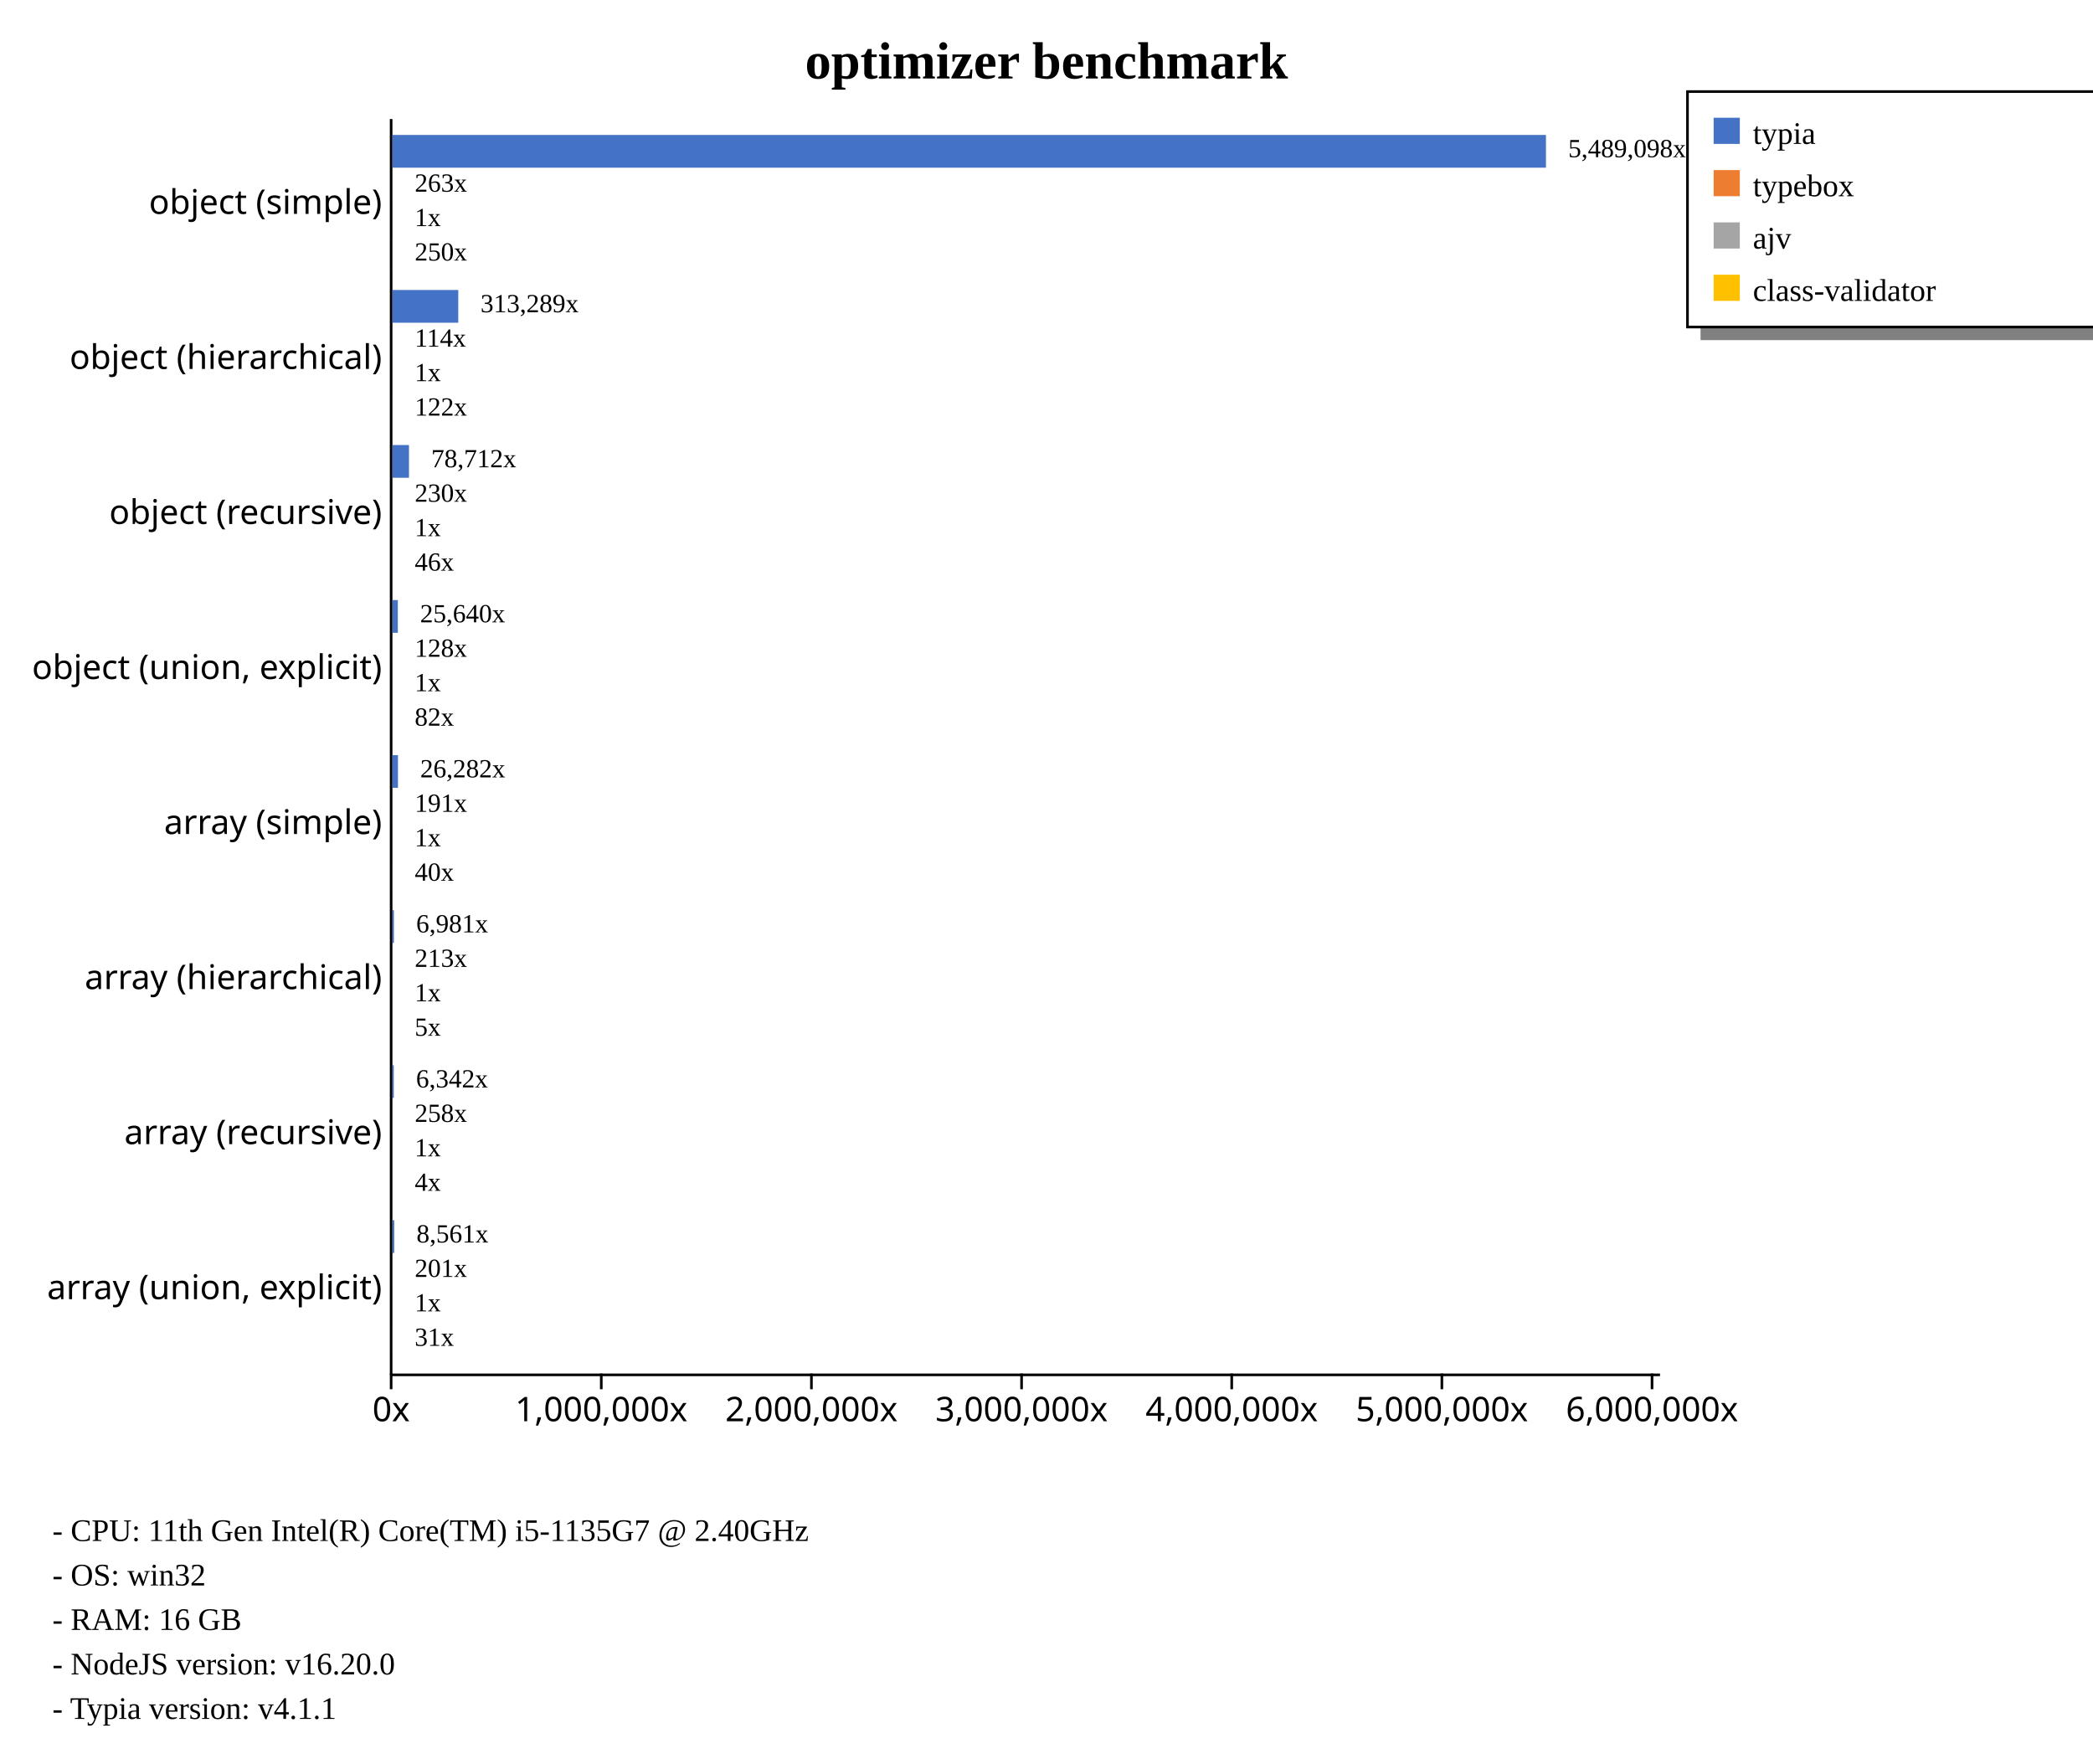
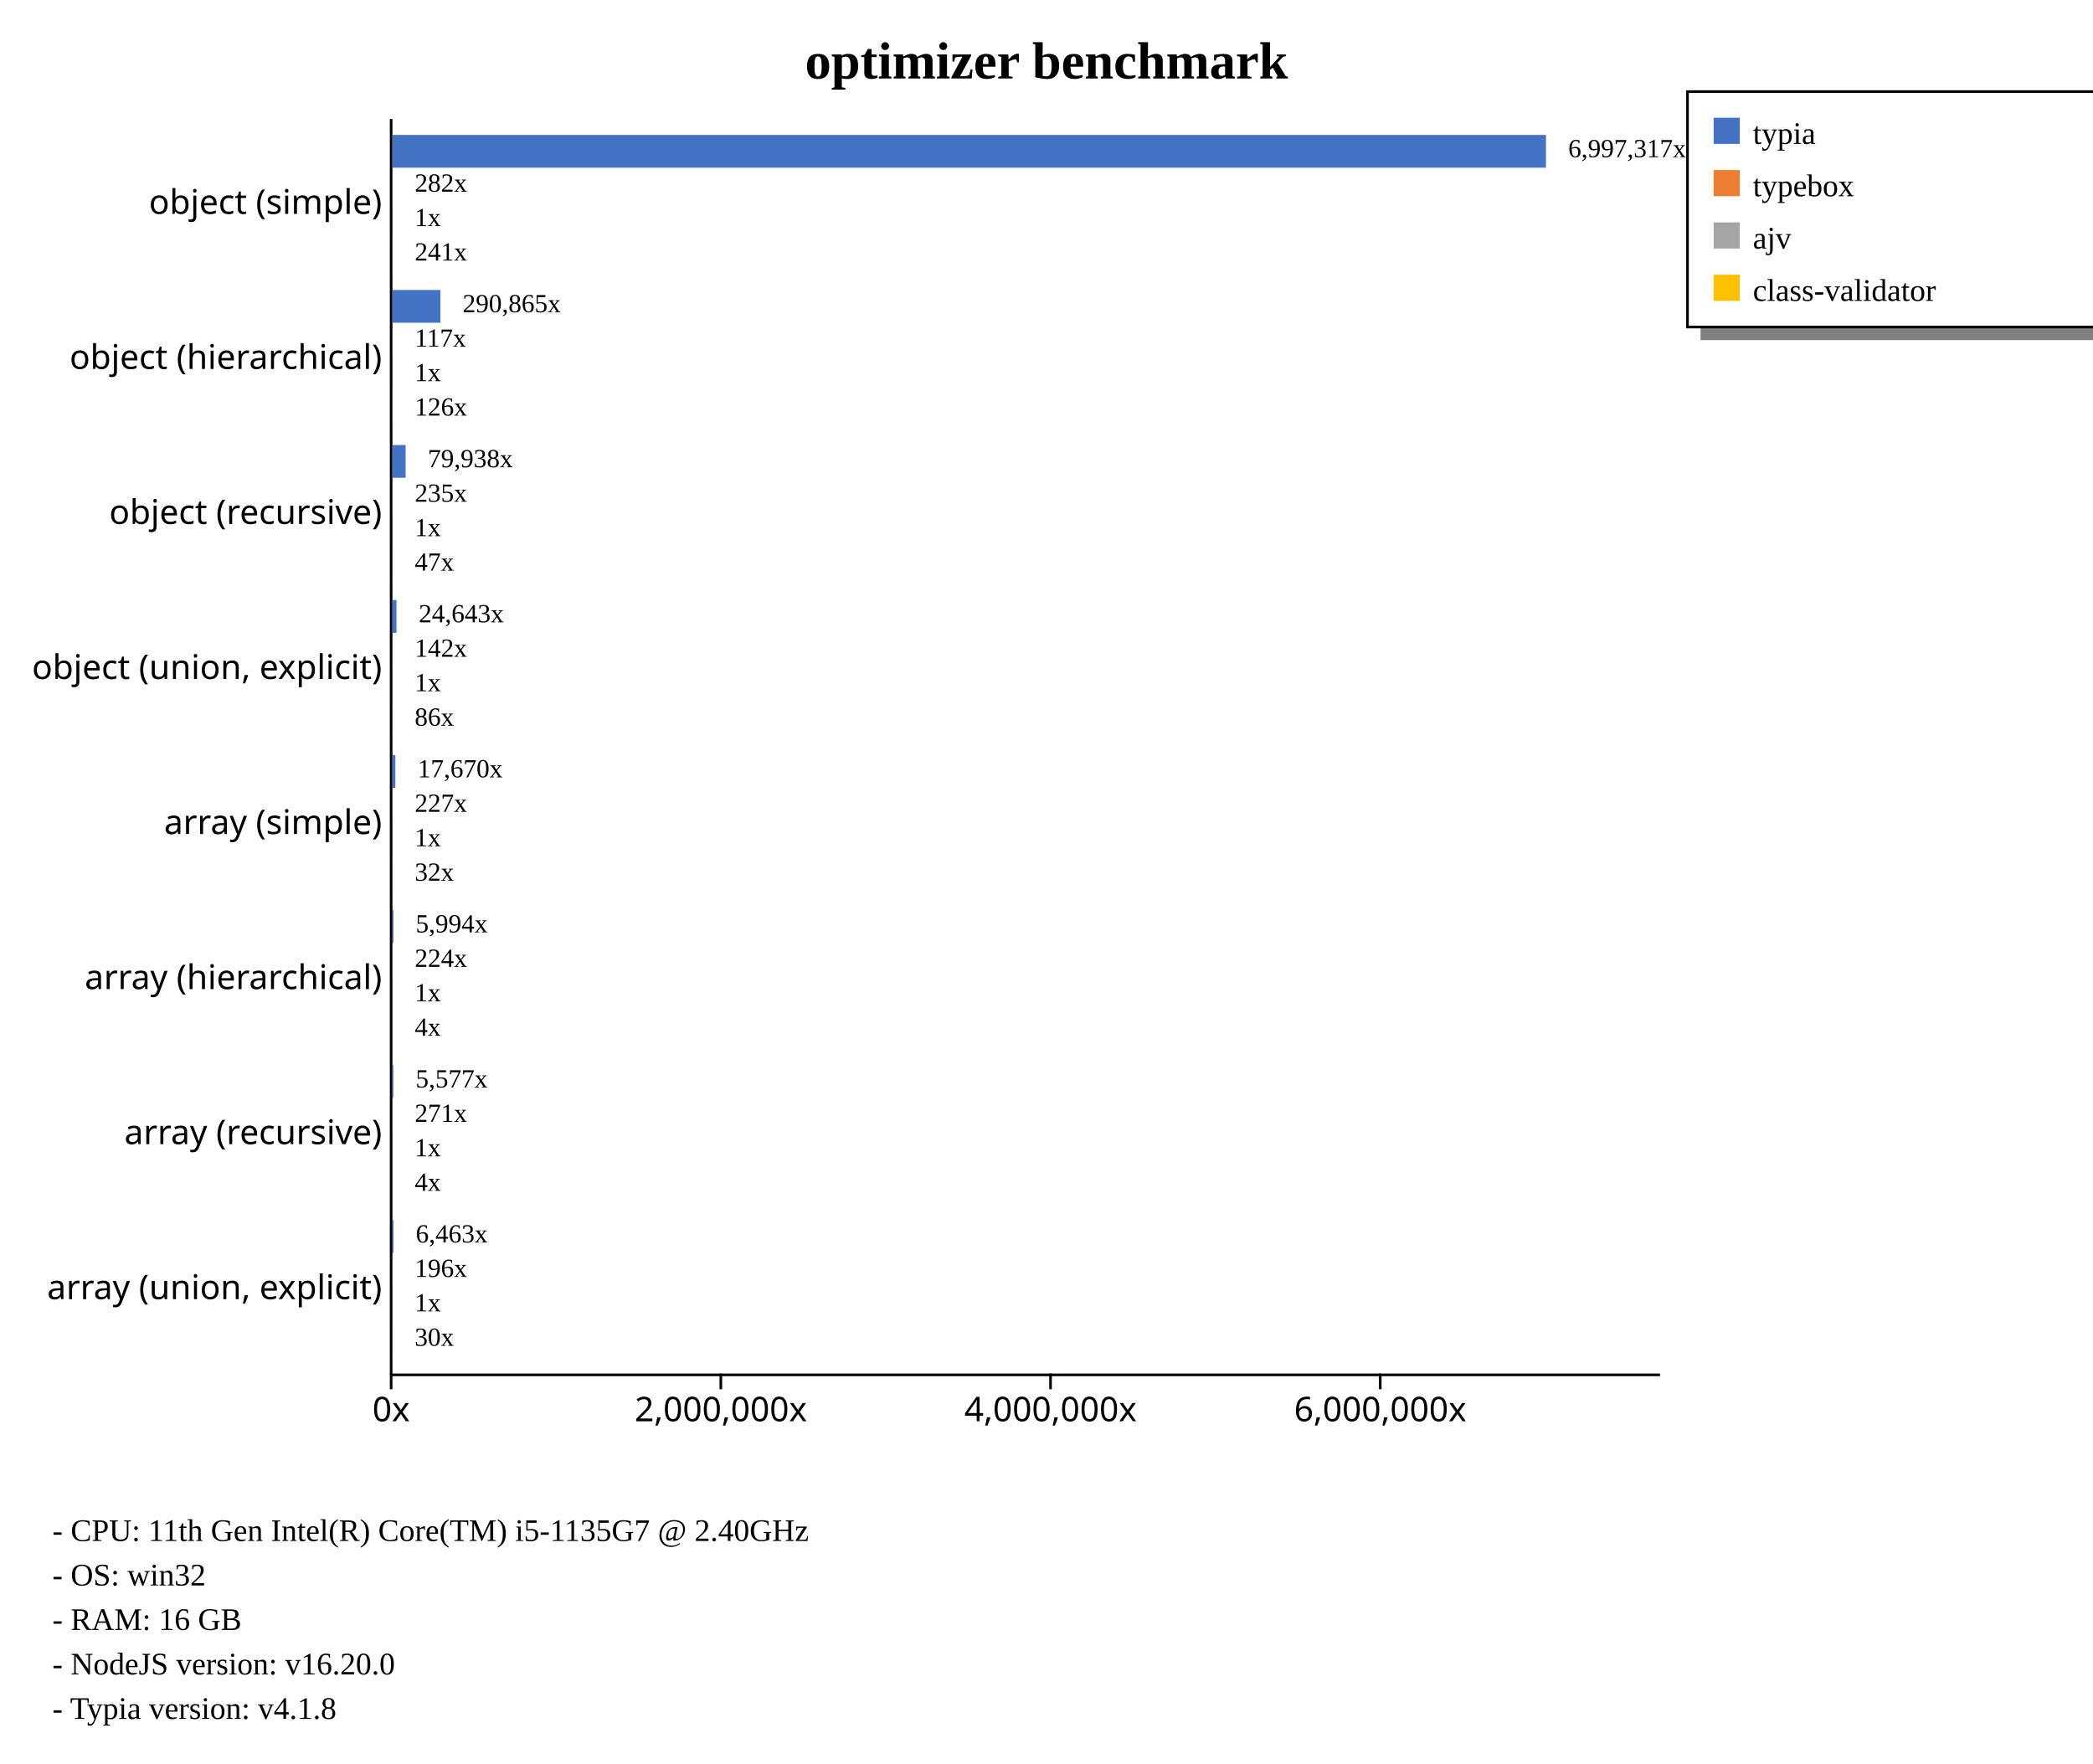
<svg xmlns="http://www.w3.org/2000/svg" width="800" height="674" style="background-color: white;">
  <g class="y axis" transform="translate(149,45)" fill="none" font-size="10" font-family="sans-serif" text-anchor="end" style="font-size: 13px;">
    <path class="domain" stroke="currentColor" d="M0.5,0.5V480.5" />
    <g class="tick" opacity="1" transform="translate(0,32.59259)" style="font-size: 13px;">
      <line stroke="currentColor" x2="0" />
      <text fill="currentColor" x="-3" dy="0.32em">object (simple)    </text>
    </g>
    <g class="tick" opacity="1" transform="translate(0,91.85185)" style="font-size: 13px;">
      <line stroke="currentColor" x2="0" />
      <text fill="currentColor" x="-3" dy="0.32em">object (hierarchical)    </text>
    </g>
    <g class="tick" opacity="1" transform="translate(0,151.1111)" style="font-size: 13px;">
      <line stroke="currentColor" x2="0" />
      <text fill="currentColor" x="-3" dy="0.32em">object (recursive)    </text>
    </g>
    <g class="tick" opacity="1" transform="translate(0,210.3704)" style="font-size: 13px;">
      <line stroke="currentColor" x2="0" />
      <text fill="currentColor" x="-3" dy="0.32em">object (union, explicit)    </text>
    </g>
    <g class="tick" opacity="1" transform="translate(0,269.6296)" style="font-size: 13px;">
      <line stroke="currentColor" x2="0" />
      <text fill="currentColor" x="-3" dy="0.32em">array (simple)    </text>
    </g>
    <g class="tick" opacity="1" transform="translate(0,328.8889)" style="font-size: 13px;">
      <line stroke="currentColor" x2="0" />
      <text fill="currentColor" x="-3" dy="0.32em">array (hierarchical)    </text>
    </g>
    <g class="tick" opacity="1" transform="translate(0,388.1481)" style="font-size: 13px;">
      <line stroke="currentColor" x2="0" />
      <text fill="currentColor" x="-3" dy="0.32em">array (recursive)    </text>
    </g>
    <g class="tick" opacity="1" transform="translate(0,447.4074)" style="font-size: 13px;">
      <line stroke="currentColor" x2="0" />
      <text fill="currentColor" x="-3" dy="0.32em">array (union, explicit)    </text>
    </g>
  </g>
  <g class="x axis" transform="translate(149,525)" fill="none" font-size="10" font-family="sans-serif" text-anchor="middle" style="font-size: 13px;">
    <path class="domain" stroke="currentColor" d="M0.5,0.5H485.5" />
    <g class="tick" opacity="1" transform="translate(0.5,0)" style="font-size: 13px;">
      <line stroke="currentColor" y2="6" />
      <text fill="currentColor" y="9" dy="0.71em">0x</text>
    </g>
-     <g class="tick" opacity="1" transform="translate(80.82451,0)" style="font-size: 13px;">
-       <line stroke="currentColor" y2="6" />
-       <text fill="currentColor" y="9" dy="0.71em">1,000,000x</text>
-     </g>
-     <g class="tick" opacity="1" transform="translate(161.149,0)" style="font-size: 13px;">
+     <g class="tick" opacity="1" transform="translate(126.5223,0)" style="font-size: 13px;">
      <line stroke="currentColor" y2="6" />
      <text fill="currentColor" y="9" dy="0.71em">2,000,000x</text>
    </g>
-     <g class="tick" opacity="1" transform="translate(241.4735,0)" style="font-size: 13px;">
-       <line stroke="currentColor" y2="6" />
-       <text fill="currentColor" y="9" dy="0.71em">3,000,000x</text>
-     </g>
-     <g class="tick" opacity="1" transform="translate(321.798,0)" style="font-size: 13px;">
+     <g class="tick" opacity="1" transform="translate(252.5447,0)" style="font-size: 13px;">
      <line stroke="currentColor" y2="6" />
      <text fill="currentColor" y="9" dy="0.71em">4,000,000x</text>
    </g>
-     <g class="tick" opacity="1" transform="translate(402.1225,0)" style="font-size: 13px;">
-       <line stroke="currentColor" y2="6" />
-       <text fill="currentColor" y="9" dy="0.71em">5,000,000x</text>
-     </g>
-     <g class="tick" opacity="1" transform="translate(482.447,0)" style="font-size: 13px;">
+     <g class="tick" opacity="1" transform="translate(378.567,0)" style="font-size: 13px;">
      <line stroke="currentColor" y2="6" />
      <text fill="currentColor" y="9" dy="0.71em">6,000,000x</text>
    </g>
  </g>
  <text transform="translate(400, 30)" style="text-anchor: middle; font-size: 20px; font-weight: bold;">optimizer benchmark</text>
  <rect x="650" y="125" width="230" height="5" fill="gray" />
  <rect x="645" y="35" width="230" height="90" fill="none" stroke="black" />
  <rect x="655" y="45" width="10" height="10" style="fill: #4472c4;" />
  <text x="670" y="55" style="font-size: 12px;">typia</text>
  <rect x="655" y="65" width="10" height="10" style="fill: #ed7d31;" />
  <text x="670" y="75" style="font-size: 12px;">typebox</text>
  <rect x="655" y="85" width="10" height="10" style="fill: #a5a5a5;" />
  <text x="670" y="95" style="font-size: 12px;">ajv</text>
  <rect x="655" y="105" width="10" height="10" style="fill: #ffc000;" />
  <text x="670" y="115" style="font-size: 12px;">class-validator</text>
  <text x="20" y="589" style="font-size: 12px;">  - CPU: 11th Gen Intel(R) Core(TM) i5-1135G7 @ 2.40GHz</text>
  <text x="20" y="606" style="font-size: 12px;">  - OS: win32</text>
  <text x="20" y="623" style="font-size: 12px;">  - RAM: 16 GB</text>
  <text x="20" y="640" style="font-size: 12px;">  - NodeJS version: v16.20.0</text>
-   <text x="20" y="657" style="font-size: 12px;">  - Typia version: v4.1.1</text>
+   <text x="20" y="657" style="font-size: 12px;">  - Typia version: v4.1.8</text>
  <g style="font-size: 13px;">
    <g style="font-size: 13px;">
      <rect x="150" y="51.584" width="440.909" height="12.51" fill="#4472c4" />
-       <rect x="150" y="64.753" width="0.021" height="12.51" fill="#ed7d31" />
+       <rect x="150" y="64.753" width="0.018" height="12.51" fill="#ed7d31" />
      <rect x="150" y="77.922" width="0" height="12.51" fill="#a5a5a5" />
-       <rect x="150" y="91.091" width="0.02" height="12.51" fill="#ffc000" />
-       <text class="label" x="599.409" y="60.084" font-size="10px">5,489,098x</text>
-       <text class="label" x="158.521" y="73.253" font-size="10px">263x</text>
+       <rect x="150" y="91.091" width="0.015" height="12.51" fill="#ffc000" />
+       <text class="label" x="599.409" y="60.084" font-size="10px">6,997,317x</text>
+       <text class="label" x="158.518" y="73.253" font-size="10px">282x</text>
      <text class="label" x="158.5" y="86.422" font-size="10px">1x</text>
-       <text class="label" x="158.52" y="99.591" font-size="10px">250x</text>
+       <text class="label" x="158.515" y="99.591" font-size="10px">241x</text>
      <text class="label" x="595.909" y="61.584" font-size="8px" />
-       <text class="label" x="155.021" y="74.753" font-size="8px" />
+       <text class="label" x="155.018" y="74.753" font-size="8px" />
      <text class="label" x="155" y="87.922" font-size="8px" />
-       <text class="label" x="155.02" y="101.091" font-size="8px" />
+       <text class="label" x="155.015" y="101.091" font-size="8px" />
    </g>
    <g style="font-size: 13px;">
-       <rect x="150" y="110.844" width="25.165" height="12.51" fill="#4472c4" />
-       <rect x="150" y="124.012" width="0.009" height="12.51" fill="#ed7d31" />
+       <rect x="150" y="110.844" width="18.328" height="12.51" fill="#4472c4" />
+       <rect x="150" y="124.012" width="0.007" height="12.51" fill="#ed7d31" />
      <rect x="150" y="137.181" width="0" height="12.51" fill="#a5a5a5" />
-       <rect x="150" y="150.35" width="0.01" height="12.51" fill="#ffc000" />
-       <text class="label" x="183.665" y="119.344" font-size="10px">313,289x</text>
-       <text class="label" x="158.509" y="132.512" font-size="10px">114x</text>
+       <rect x="150" y="150.35" width="0.008" height="12.51" fill="#ffc000" />
+       <text class="label" x="176.828" y="119.344" font-size="10px">290,865x</text>
+       <text class="label" x="158.507" y="132.512" font-size="10px">117x</text>
      <text class="label" x="158.5" y="145.681" font-size="10px">1x</text>
-       <text class="label" x="158.51" y="158.85" font-size="10px">122x</text>
-       <text class="label" x="180.165" y="120.844" font-size="8px" />
-       <text class="label" x="155.009" y="134.012" font-size="8px" />
+       <text class="label" x="158.508" y="158.85" font-size="10px">126x</text>
+       <text class="label" x="173.328" y="120.844" font-size="8px" />
+       <text class="label" x="155.007" y="134.012" font-size="8px" />
      <text class="label" x="155" y="147.181" font-size="8px" />
-       <text class="label" x="155.01" y="160.35" font-size="8px" />
+       <text class="label" x="155.008" y="160.35" font-size="8px" />
    </g>
    <g style="font-size: 13px;">
-       <rect x="150" y="170.103" width="6.322" height="12.51" fill="#4472c4" />
-       <rect x="150" y="183.272" width="0.018" height="12.51" fill="#ed7d31" />
+       <rect x="150" y="170.103" width="5.037" height="12.51" fill="#4472c4" />
+       <rect x="150" y="183.272" width="0.015" height="12.51" fill="#ed7d31" />
      <rect x="150" y="196.44" width="0" height="12.51" fill="#a5a5a5" />
-       <rect x="150" y="209.609" width="0.004" height="12.51" fill="#ffc000" />
-       <text class="label" x="164.822" y="178.603" font-size="10px">78,712x</text>
-       <text class="label" x="158.518" y="191.772" font-size="10px">230x</text>
+       <rect x="150" y="209.609" width="0.003" height="12.51" fill="#ffc000" />
+       <text class="label" x="163.537" y="178.603" font-size="10px">79,938x</text>
+       <text class="label" x="158.515" y="191.772" font-size="10px">235x</text>
      <text class="label" x="158.5" y="204.94" font-size="10px">1x</text>
-       <text class="label" x="158.504" y="218.109" font-size="10px">46x</text>
-       <text class="label" x="161.322" y="180.103" font-size="8px" />
-       <text class="label" x="155.018" y="193.272" font-size="8px" />
+       <text class="label" x="158.503" y="218.109" font-size="10px">47x</text>
+       <text class="label" x="160.037" y="180.103" font-size="8px" />
+       <text class="label" x="155.015" y="193.272" font-size="8px" />
      <text class="label" x="155" y="206.44" font-size="8px" />
-       <text class="label" x="155.004" y="219.609" font-size="8px" />
+       <text class="label" x="155.003" y="219.609" font-size="8px" />
    </g>
    <g style="font-size: 13px;">
-       <rect x="150" y="229.362" width="2.06" height="12.51" fill="#4472c4" />
-       <rect x="150" y="242.531" width="0.01" height="12.51" fill="#ed7d31" />
+       <rect x="150" y="229.362" width="1.553" height="12.51" fill="#4472c4" />
+       <rect x="150" y="242.531" width="0.009" height="12.51" fill="#ed7d31" />
      <rect x="150" y="255.7" width="0" height="12.51" fill="#a5a5a5" />
-       <rect x="150" y="268.868" width="0.007" height="12.51" fill="#ffc000" />
-       <text class="label" x="160.56" y="237.862" font-size="10px">25,640x</text>
-       <text class="label" x="158.51" y="251.031" font-size="10px">128x</text>
+       <rect x="150" y="268.868" width="0.005" height="12.51" fill="#ffc000" />
+       <text class="label" x="160.053" y="237.862" font-size="10px">24,643x</text>
+       <text class="label" x="158.509" y="251.031" font-size="10px">142x</text>
      <text class="label" x="158.5" y="264.2" font-size="10px">1x</text>
-       <text class="label" x="158.507" y="277.368" font-size="10px">82x</text>
-       <text class="label" x="157.06" y="239.362" font-size="8px" />
-       <text class="label" x="155.01" y="252.531" font-size="8px" />
+       <text class="label" x="158.505" y="277.368" font-size="10px">86x</text>
+       <text class="label" x="156.553" y="239.362" font-size="8px" />
+       <text class="label" x="155.009" y="252.531" font-size="8px" />
      <text class="label" x="155" y="265.7" font-size="8px" />
-       <text class="label" x="155.007" y="278.868" font-size="8px" />
+       <text class="label" x="155.005" y="278.868" font-size="8px" />
    </g>
    <g style="font-size: 13px;">
-       <rect x="150" y="288.621" width="2.111" height="12.51" fill="#4472c4" />
-       <rect x="150" y="301.79" width="0.015" height="12.51" fill="#ed7d31" />
+       <rect x="150" y="288.621" width="1.113" height="12.51" fill="#4472c4" />
+       <rect x="150" y="301.79" width="0.014" height="12.51" fill="#ed7d31" />
      <rect x="150" y="314.959" width="0" height="12.51" fill="#a5a5a5" />
-       <rect x="150" y="328.128" width="0.003" height="12.51" fill="#ffc000" />
-       <text class="label" x="160.611" y="297.121" font-size="10px">26,282x</text>
-       <text class="label" x="158.515" y="310.29" font-size="10px">191x</text>
+       <rect x="150" y="328.128" width="0.002" height="12.51" fill="#ffc000" />
+       <text class="label" x="159.613" y="297.121" font-size="10px">17,670x</text>
+       <text class="label" x="158.514" y="310.29" font-size="10px">227x</text>
      <text class="label" x="158.5" y="323.459" font-size="10px">1x</text>
-       <text class="label" x="158.503" y="336.628" font-size="10px">40x</text>
-       <text class="label" x="157.111" y="298.621" font-size="8px" />
-       <text class="label" x="155.015" y="311.79" font-size="8px" />
+       <text class="label" x="158.502" y="336.628" font-size="10px">32x</text>
+       <text class="label" x="156.113" y="298.621" font-size="8px" />
+       <text class="label" x="155.014" y="311.79" font-size="8px" />
      <text class="label" x="155" y="324.959" font-size="8px" />
-       <text class="label" x="155.003" y="338.128" font-size="8px" />
+       <text class="label" x="155.002" y="338.128" font-size="8px" />
    </g>
    <g style="font-size: 13px;">
-       <rect x="150" y="347.881" width="0.561" height="12.51" fill="#4472c4" />
-       <rect x="150" y="361.049" width="0.017" height="12.51" fill="#ed7d31" />
+       <rect x="150" y="347.881" width="0.378" height="12.51" fill="#4472c4" />
+       <rect x="150" y="361.049" width="0.014" height="12.51" fill="#ed7d31" />
      <rect x="150" y="374.218" width="0" height="12.51" fill="#a5a5a5" />
      <rect x="150" y="387.387" width="0" height="12.51" fill="#ffc000" />
-       <text class="label" x="159.061" y="356.381" font-size="10px">6,981x</text>
-       <text class="label" x="158.517" y="369.549" font-size="10px">213x</text>
+       <text class="label" x="158.878" y="356.381" font-size="10px">5,994x</text>
+       <text class="label" x="158.514" y="369.549" font-size="10px">224x</text>
      <text class="label" x="158.5" y="382.718" font-size="10px">1x</text>
-       <text class="label" x="158.5" y="395.887" font-size="10px">5x</text>
-       <text class="label" x="155.561" y="357.881" font-size="8px" />
-       <text class="label" x="155.017" y="371.049" font-size="8px" />
+       <text class="label" x="158.5" y="395.887" font-size="10px">4x</text>
+       <text class="label" x="155.378" y="357.881" font-size="8px" />
+       <text class="label" x="155.014" y="371.049" font-size="8px" />
      <text class="label" x="155" y="384.218" font-size="8px" />
      <text class="label" x="155" y="397.387" font-size="8px" />
    </g>
    <g style="font-size: 13px;">
-       <rect x="150" y="407.14" width="0.509" height="12.51" fill="#4472c4" />
-       <rect x="150" y="420.309" width="0.021" height="12.51" fill="#ed7d31" />
+       <rect x="150" y="407.14" width="0.351" height="12.51" fill="#4472c4" />
+       <rect x="150" y="420.309" width="0.017" height="12.51" fill="#ed7d31" />
      <rect x="150" y="433.477" width="0" height="12.51" fill="#a5a5a5" />
      <rect x="150" y="446.646" width="0" height="12.51" fill="#ffc000" />
-       <text class="label" x="159.009" y="415.64" font-size="10px">6,342x</text>
-       <text class="label" x="158.521" y="428.809" font-size="10px">258x</text>
+       <text class="label" x="158.851" y="415.64" font-size="10px">5,577x</text>
+       <text class="label" x="158.517" y="428.809" font-size="10px">271x</text>
      <text class="label" x="158.5" y="441.977" font-size="10px">1x</text>
      <text class="label" x="158.5" y="455.146" font-size="10px">4x</text>
-       <text class="label" x="155.509" y="417.14" font-size="8px" />
-       <text class="label" x="155.021" y="430.309" font-size="8px" />
+       <text class="label" x="155.351" y="417.14" font-size="8px" />
+       <text class="label" x="155.017" y="430.309" font-size="8px" />
      <text class="label" x="155" y="443.477" font-size="8px" />
      <text class="label" x="155" y="456.646" font-size="8px" />
    </g>
    <g style="font-size: 13px;">
-       <rect x="150" y="466.399" width="0.688" height="12.51" fill="#4472c4" />
-       <rect x="150" y="479.568" width="0.016" height="12.51" fill="#ed7d31" />
+       <rect x="150" y="466.399" width="0.407" height="12.51" fill="#4472c4" />
+       <rect x="150" y="479.568" width="0.012" height="12.51" fill="#ed7d31" />
      <rect x="150" y="492.737" width="0" height="12.51" fill="#a5a5a5" />
-       <rect x="150" y="505.905" width="0.003" height="12.51" fill="#ffc000" />
-       <text class="label" x="159.188" y="474.899" font-size="10px">8,561x</text>
-       <text class="label" x="158.516" y="488.068" font-size="10px">201x</text>
+       <rect x="150" y="505.905" width="0.002" height="12.51" fill="#ffc000" />
+       <text class="label" x="158.907" y="474.899" font-size="10px">6,463x</text>
+       <text class="label" x="158.512" y="488.068" font-size="10px">196x</text>
      <text class="label" x="158.5" y="501.237" font-size="10px">1x</text>
-       <text class="label" x="158.503" y="514.405" font-size="10px">31x</text>
-       <text class="label" x="155.688" y="476.399" font-size="8px" />
-       <text class="label" x="155.016" y="489.568" font-size="8px" />
+       <text class="label" x="158.502" y="514.405" font-size="10px">30x</text>
+       <text class="label" x="155.407" y="476.399" font-size="8px" />
+       <text class="label" x="155.012" y="489.568" font-size="8px" />
      <text class="label" x="155" y="502.737" font-size="8px" />
-       <text class="label" x="155.003" y="515.905" font-size="8px" />
+       <text class="label" x="155.002" y="515.905" font-size="8px" />
    </g>
  </g>
</svg>
